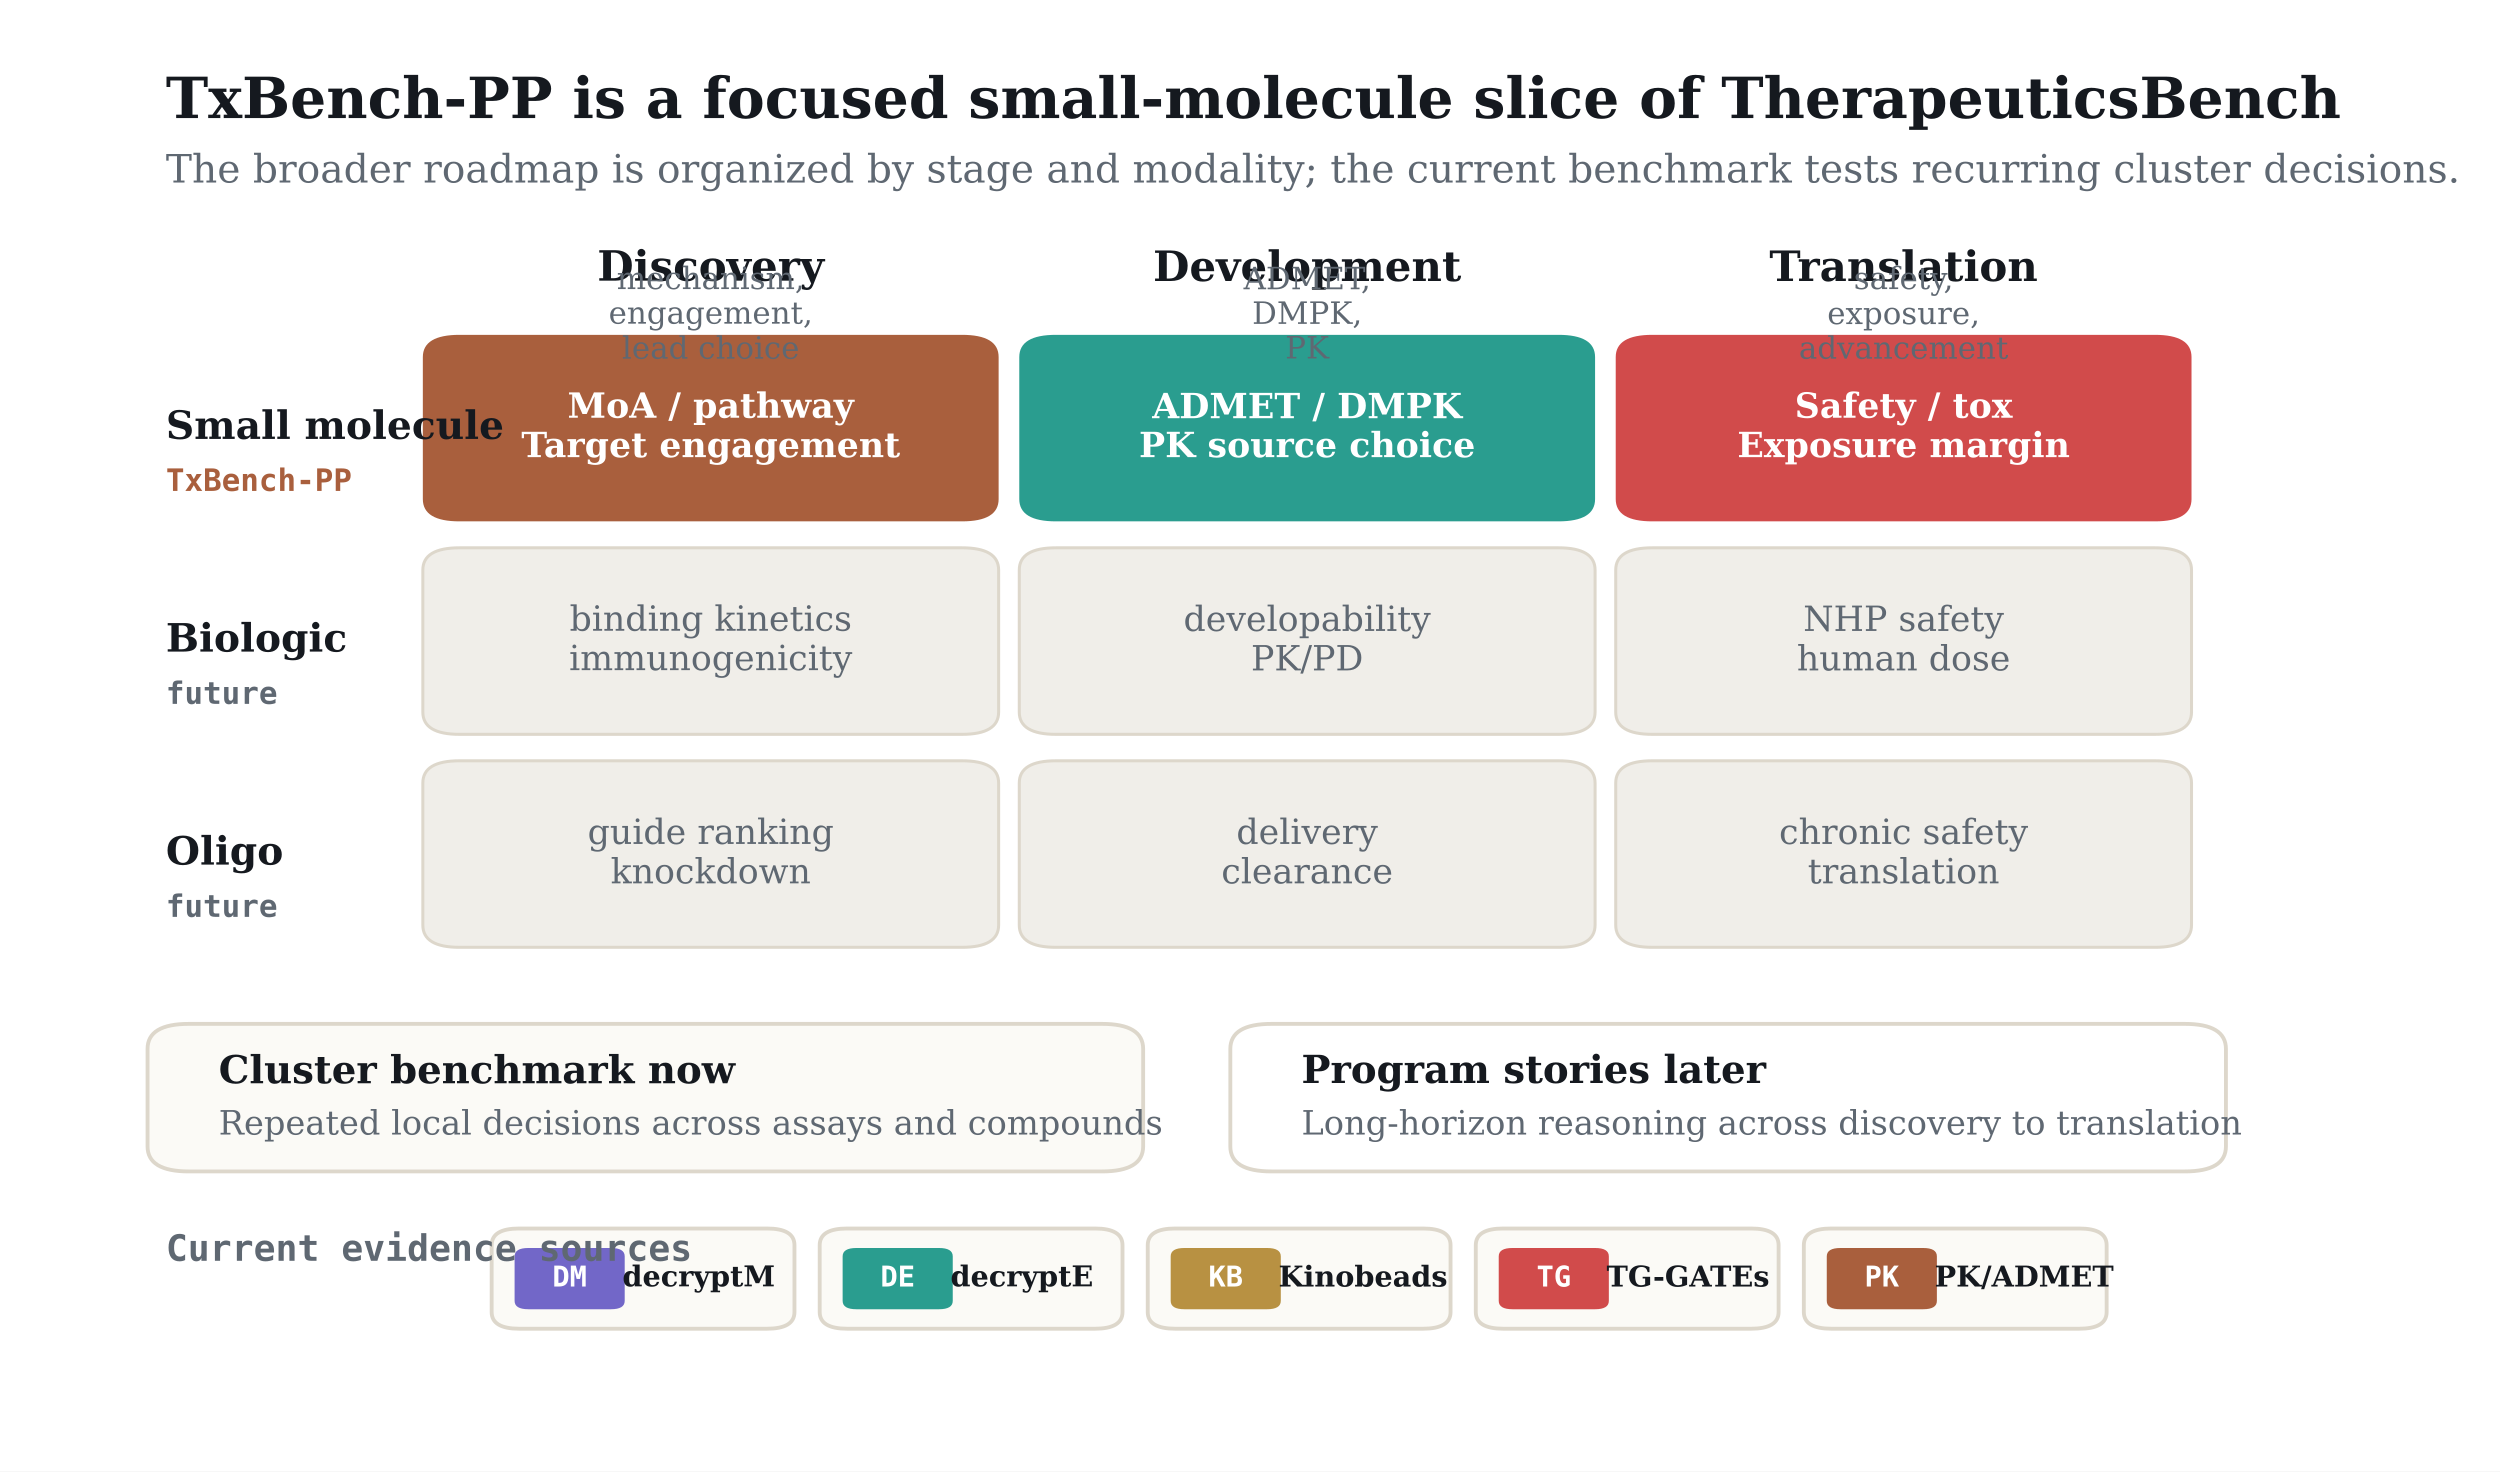
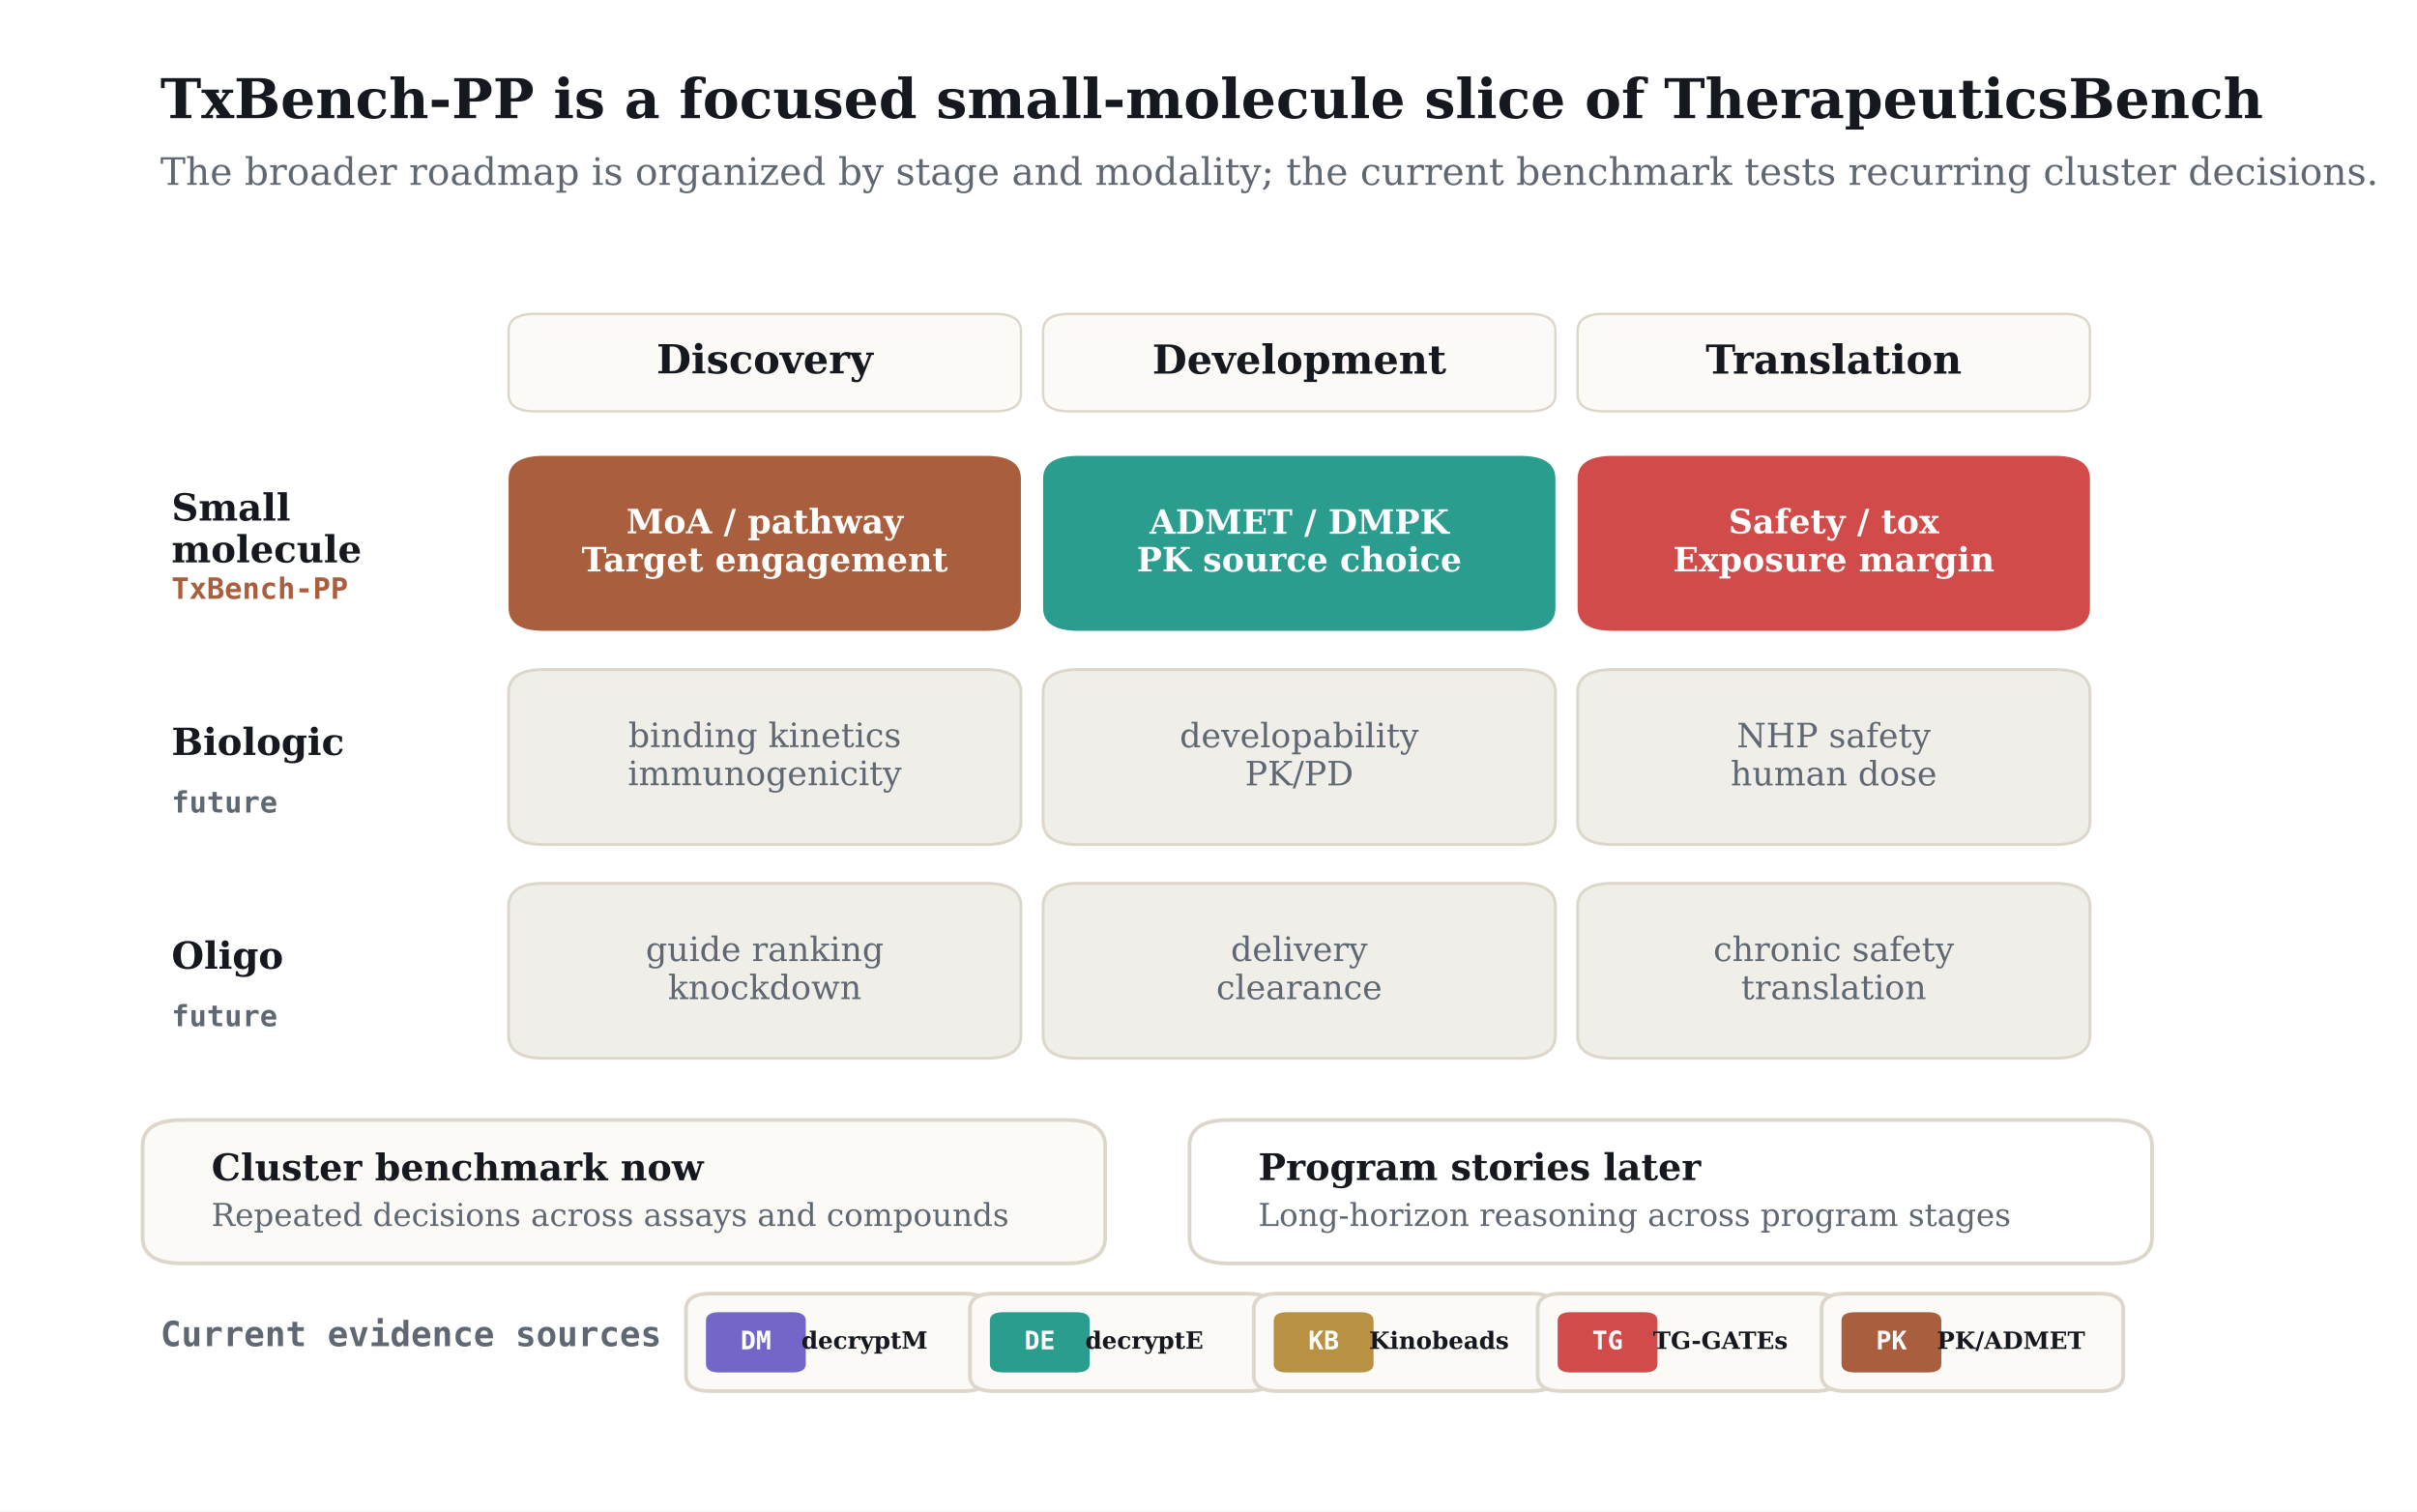
- <svg xmlns="http://www.w3.org/2000/svg" width="453.037pt" height="266.652pt" viewBox="0 0 453.037 266.652" version="1.1">
+ <svg xmlns="http://www.w3.org/2000/svg" width="453.037pt" height="283.284pt" viewBox="0 0 453.037 283.284" version="1.1">
  <defs>
    <style type="text/css">*{stroke-linejoin: round; stroke-linecap: butt}</style>
  </defs>
  <g id="figure_1">
    <g id="patch_1">
-       <path d="M 0 266.652  L 453.037 266.652  L 453.037 0  L 0 0  z " style="fill: #ffffff" />
+       <path d="M 0 283.284  L 453.037 283.284  L 453.037 0  L 0 0  z " style="fill: #ffffff" />
    </g>
    <g id="axes_1">
      <g id="patch_2">
-         <path d="M 83.275 94.479  L 174.315 94.479  Q 180.967 94.479 180.967 90.443  L 180.967 64.713  Q 180.967 60.677 174.315 60.677  L 83.275 60.677  Q 76.624 60.677 76.624 64.713  L 76.624 90.443  Q 76.624 94.479 83.275 94.479  z " clip-path="url(#p518c6553f0)" style="fill: #a95f3d" />
+         <path d="M 100.319 77.11  L 186.371 77.11  Q 191.36 77.11 191.36 73.883  L 191.36 62.052  Q 191.36 58.826 186.371 58.826  L 100.319 58.826  Q 95.331 58.826 95.331 62.052  L 95.331 73.883  Q 95.331 77.11 100.319 77.11  z " clip-path="url(#p43516d30ef)" style="fill: #fbfaf6; stroke: #ddd7cb; stroke-width: 0.45; stroke-linejoin: miter" />
      </g>
      <g id="patch_3">
-         <path d="M 191.36 94.479  L 282.4 94.479  Q 289.051 94.479 289.051 90.443  L 289.051 64.713  Q 289.051 60.677 282.4 60.677  L 191.36 60.677  Q 184.708 60.677 184.708 64.713  L 184.708 90.443  Q 184.708 94.479 191.36 94.479  z " clip-path="url(#p518c6553f0)" style="fill: #2a9d8f" />
+         <path d="M 200.505 77.11  L 286.557 77.11  Q 291.546 77.11 291.546 73.883  L 291.546 62.052  Q 291.546 58.826 286.557 58.826  L 200.505 58.826  Q 195.517 58.826 195.517 62.052  L 195.517 73.883  Q 195.517 77.11 200.505 77.11  z " clip-path="url(#p43516d30ef)" style="fill: #fbfaf6; stroke: #ddd7cb; stroke-width: 0.45; stroke-linejoin: miter" />
      </g>
      <g id="patch_4">
-         <path d="M 299.444 94.479  L 390.485 94.479  Q 397.136 94.479 397.136 90.443  L 397.136 64.713  Q 397.136 60.677 390.485 60.677  L 299.444 60.677  Q 292.793 60.677 292.793 64.713  L 292.793 90.443  Q 292.793 94.479 299.444 94.479  z " clip-path="url(#p518c6553f0)" style="fill: #d14b4b" />
+         <path d="M 300.691 77.11  L 386.743 77.11  Q 391.732 77.11 391.732 73.883  L 391.732 62.052  Q 391.732 58.826 386.743 58.826  L 300.691 58.826  Q 295.703 58.826 295.703 62.052  L 295.703 73.883  Q 295.703 77.11 300.691 77.11  z " clip-path="url(#p43516d30ef)" style="fill: #fbfaf6; stroke: #ddd7cb; stroke-width: 0.45; stroke-linejoin: miter" />
      </g>
      <g id="patch_5">
-         <path d="M 83.275 133.074  L 174.315 133.074  Q 180.967 133.074 180.967 129.038  L 180.967 103.308  Q 180.967 99.272 174.315 99.272  L 83.275 99.272  Q 76.624 99.272 76.624 103.308  L 76.624 129.038  Q 76.624 133.074 83.275 133.074  z " clip-path="url(#p518c6553f0)" style="fill: #f0eee9; stroke: #ddd7cb; stroke-width: 0.55; stroke-linejoin: miter" />
+         <path d="M 101.982 118.249  L 184.708 118.249  Q 191.36 118.249 191.36 113.947  L 191.36 89.747  Q 191.36 85.445 184.708 85.445  L 101.982 85.445  Q 95.331 85.445 95.331 89.747  L 95.331 113.947  Q 95.331 118.249 101.982 118.249  z " clip-path="url(#p43516d30ef)" style="fill: #a95f3d" />
      </g>
      <g id="patch_6">
-         <path d="M 191.36 133.074  L 282.4 133.074  Q 289.051 133.074 289.051 129.038  L 289.051 103.308  Q 289.051 99.272 282.4 99.272  L 191.36 99.272  Q 184.708 99.272 184.708 103.308  L 184.708 129.038  Q 184.708 133.074 191.36 133.074  z " clip-path="url(#p518c6553f0)" style="fill: #f0eee9; stroke: #ddd7cb; stroke-width: 0.55; stroke-linejoin: miter" />
+         <path d="M 202.168 118.249  L 284.894 118.249  Q 291.546 118.249 291.546 113.947  L 291.546 89.747  Q 291.546 85.445 284.894 85.445  L 202.168 85.445  Q 195.517 85.445 195.517 89.747  L 195.517 113.947  Q 195.517 118.249 202.168 118.249  z " clip-path="url(#p43516d30ef)" style="fill: #2a9d8f" />
      </g>
      <g id="patch_7">
-         <path d="M 299.444 133.074  L 390.485 133.074  Q 397.136 133.074 397.136 129.038  L 397.136 103.308  Q 397.136 99.272 390.485 99.272  L 299.444 99.272  Q 292.793 99.272 292.793 103.308  L 292.793 129.038  Q 292.793 133.074 299.444 133.074  z " clip-path="url(#p518c6553f0)" style="fill: #f0eee9; stroke: #ddd7cb; stroke-width: 0.55; stroke-linejoin: miter" />
+         <path d="M 302.354 118.249  L 385.08 118.249  Q 391.732 118.249 391.732 113.947  L 391.732 89.747  Q 391.732 85.445 385.08 85.445  L 302.354 85.445  Q 295.703 85.445 295.703 89.747  L 295.703 113.947  Q 295.703 118.249 302.354 118.249  z " clip-path="url(#p43516d30ef)" style="fill: #d14b4b" />
      </g>
      <g id="patch_8">
-         <path d="M 83.275 171.668  L 174.315 171.668  Q 180.967 171.668 180.967 167.632  L 180.967 141.903  Q 180.967 137.867 174.315 137.867  L 83.275 137.867  Q 76.624 137.867 76.624 141.903  L 76.624 167.632  Q 76.624 171.668 83.275 171.668  z " clip-path="url(#p518c6553f0)" style="fill: #f0eee9; stroke: #ddd7cb; stroke-width: 0.55; stroke-linejoin: miter" />
+         <path d="M 101.982 158.313  L 184.708 158.313  Q 191.36 158.313 191.36 154.011  L 191.36 129.811  Q 191.36 125.509 184.708 125.509  L 101.982 125.509  Q 95.331 125.509 95.331 129.811  L 95.331 154.011  Q 95.331 158.313 101.982 158.313  z " clip-path="url(#p43516d30ef)" style="fill: #f0eee9; stroke: #ddd7cb; stroke-width: 0.55; stroke-linejoin: miter" />
      </g>
      <g id="patch_9">
-         <path d="M 191.36 171.668  L 282.4 171.668  Q 289.051 171.668 289.051 167.632  L 289.051 141.903  Q 289.051 137.867 282.4 137.867  L 191.36 137.867  Q 184.708 137.867 184.708 141.903  L 184.708 167.632  Q 184.708 171.668 191.36 171.668  z " clip-path="url(#p518c6553f0)" style="fill: #f0eee9; stroke: #ddd7cb; stroke-width: 0.55; stroke-linejoin: miter" />
+         <path d="M 202.168 158.313  L 284.894 158.313  Q 291.546 158.313 291.546 154.011  L 291.546 129.811  Q 291.546 125.509 284.894 125.509  L 202.168 125.509  Q 195.517 125.509 195.517 129.811  L 195.517 154.011  Q 195.517 158.313 202.168 158.313  z " clip-path="url(#p43516d30ef)" style="fill: #f0eee9; stroke: #ddd7cb; stroke-width: 0.55; stroke-linejoin: miter" />
      </g>
      <g id="patch_10">
-         <path d="M 299.444 171.668  L 390.485 171.668  Q 397.136 171.668 397.136 167.632  L 397.136 141.903  Q 397.136 137.867 390.485 137.867  L 299.444 137.867  Q 292.793 137.867 292.793 141.903  L 292.793 167.632  Q 292.793 171.668 299.444 171.668  z " clip-path="url(#p518c6553f0)" style="fill: #f0eee9; stroke: #ddd7cb; stroke-width: 0.55; stroke-linejoin: miter" />
+         <path d="M 302.354 158.313  L 385.08 158.313  Q 391.732 158.313 391.732 154.011  L 391.732 129.811  Q 391.732 125.509 385.08 125.509  L 302.354 125.509  Q 295.703 125.509 295.703 129.811  L 295.703 154.011  Q 295.703 158.313 302.354 158.313  z " clip-path="url(#p43516d30ef)" style="fill: #f0eee9; stroke: #ddd7cb; stroke-width: 0.55; stroke-linejoin: miter" />
      </g>
      <g id="patch_11">
-         <path d="M 34.221 212.281  L 199.674 212.281  Q 207.157 212.281 207.157 207.74  L 207.157 190.083  Q 207.157 185.542 199.674 185.542  L 34.221 185.542  Q 26.738 185.542 26.738 190.083  L 26.738 207.74  Q 26.738 212.281 34.221 212.281  z " clip-path="url(#p518c6553f0)" style="fill: #fbfaf6; stroke: #ddd7cb; stroke-width: 0.7; stroke-linejoin: miter" />
+         <path d="M 101.982 198.377  L 184.708 198.377  Q 191.36 198.377 191.36 194.074  L 191.36 169.875  Q 191.36 165.573 184.708 165.573  L 101.982 165.573  Q 95.331 165.573 95.331 169.875  L 95.331 194.074  Q 95.331 198.377 101.982 198.377  z " clip-path="url(#p43516d30ef)" style="fill: #f0eee9; stroke: #ddd7cb; stroke-width: 0.55; stroke-linejoin: miter" />
      </g>
      <g id="patch_12">
-         <path d="M 230.436 212.281  L 395.889 212.281  Q 403.372 212.281 403.372 207.74  L 403.372 190.083  Q 403.372 185.542 395.889 185.542  L 230.436 185.542  Q 222.953 185.542 222.953 190.083  L 222.953 207.74  Q 222.953 212.281 230.436 212.281  z " clip-path="url(#p518c6553f0)" style="fill: #ffffff; stroke: #ddd7cb; stroke-width: 0.7; stroke-linejoin: miter" />
+         <path d="M 202.168 198.377  L 284.894 198.377  Q 291.546 198.377 291.546 194.074  L 291.546 169.875  Q 291.546 165.573 284.894 165.573  L 202.168 165.573  Q 195.517 165.573 195.517 169.875  L 195.517 194.074  Q 195.517 198.377 202.168 198.377  z " clip-path="url(#p43516d30ef)" style="fill: #f0eee9; stroke: #ddd7cb; stroke-width: 0.55; stroke-linejoin: miter" />
      </g>
      <g id="patch_13">
-         <path d="M 94.083 240.785  L 138.98 240.785  Q 143.969 240.785 143.969 237.758  L 143.969 225.65  Q 143.969 222.623 138.98 222.623  L 94.083 222.623  Q 89.095 222.623 89.095 225.65  L 89.095 237.758  Q 89.095 240.785 94.083 240.785  z " clip-path="url(#p518c6553f0)" style="fill: #fbfaf6; stroke: #ddd7cb; stroke-width: 0.7; stroke-linejoin: miter" />
+         <path d="M 302.354 198.377  L 385.08 198.377  Q 391.732 198.377 391.732 194.074  L 391.732 169.875  Q 391.732 165.573 385.08 165.573  L 302.354 165.573  Q 295.703 165.573 295.703 169.875  L 295.703 194.074  Q 295.703 198.377 302.354 198.377  z " clip-path="url(#p43516d30ef)" style="fill: #f0eee9; stroke: #ddd7cb; stroke-width: 0.55; stroke-linejoin: miter" />
      </g>
      <g id="patch_14">
-         <path d="M 95.746 237.254  L 110.712 237.254  Q 113.206 237.254 113.206 235.74  L 113.206 227.668  Q 113.206 226.155 110.712 226.155  L 95.746 226.155  Q 93.252 226.155 93.252 227.668  L 93.252 235.74  Q 93.252 237.254 95.746 237.254  z " clip-path="url(#p518c6553f0)" style="fill: #7267c8" />
+         <path d="M 34.221 236.827  L 199.674 236.827  Q 207.157 236.827 207.157 231.987  L 207.157 214.778  Q 207.157 209.939 199.674 209.939  L 34.221 209.939  Q 26.738 209.939 26.738 214.778  L 26.738 231.987  Q 26.738 236.827 34.221 236.827  z " clip-path="url(#p43516d30ef)" style="fill: #fbfaf6; stroke: #ddd7cb; stroke-width: 0.7; stroke-linejoin: miter" />
      </g>
      <g id="patch_15">
-         <path d="M 153.53 240.785  L 198.427 240.785  Q 203.415 240.785 203.415 237.758  L 203.415 225.65  Q 203.415 222.623 198.427 222.623  L 153.53 222.623  Q 148.541 222.623 148.541 225.65  L 148.541 237.758  Q 148.541 240.785 153.53 240.785  z " clip-path="url(#p518c6553f0)" style="fill: #fbfaf6; stroke: #ddd7cb; stroke-width: 0.7; stroke-linejoin: miter" />
+         <path d="M 230.436 236.827  L 395.889 236.827  Q 403.372 236.827 403.372 231.987  L 403.372 214.778  Q 403.372 209.939 395.889 209.939  L 230.436 209.939  Q 222.953 209.939 222.953 214.778  L 222.953 231.987  Q 222.953 236.827 230.436 236.827  z " clip-path="url(#p43516d30ef)" style="fill: #ffffff; stroke: #ddd7cb; stroke-width: 0.7; stroke-linejoin: miter" />
      </g>
      <g id="patch_16">
-         <path d="M 155.193 237.254  L 170.158 237.254  Q 172.653 237.254 172.653 235.74  L 172.653 227.668  Q 172.653 226.155 170.158 226.155  L 155.193 226.155  Q 152.698 226.155 152.698 227.668  L 152.698 235.74  Q 152.698 237.254 155.193 237.254  z " clip-path="url(#p518c6553f0)" style="fill: #2a9d8f" />
+         <path d="M 133.16 260.758  L 180.551 260.758  Q 185.124 260.758 185.124 257.8  L 185.124 245.431  Q 185.124 242.474 180.551 242.474  L 133.16 242.474  Q 128.587 242.474 128.587 245.431  L 128.587 257.8  Q 128.587 260.758 133.16 260.758  z " clip-path="url(#p43516d30ef)" style="fill: #fbfaf6; stroke: #ddd7cb; stroke-width: 0.7; stroke-linejoin: miter" />
      </g>
      <g id="patch_17">
-         <path d="M 212.976 240.785  L 257.873 240.785  Q 262.862 240.785 262.862 237.758  L 262.862 225.65  Q 262.862 222.623 257.873 222.623  L 212.976 222.623  Q 207.988 222.623 207.988 225.65  L 207.988 237.758  Q 207.988 240.785 212.976 240.785  z " clip-path="url(#p518c6553f0)" style="fill: #fbfaf6; stroke: #ddd7cb; stroke-width: 0.7; stroke-linejoin: miter" />
+         <path d="M 134.823 257.262  L 148.541 257.262  Q 151.036 257.262 151.036 255.649  L 151.036 247.582  Q 151.036 245.969 148.541 245.969  L 134.823 245.969  Q 132.329 245.969 132.329 247.582  L 132.329 255.649  Q 132.329 257.262 134.823 257.262  z " clip-path="url(#p43516d30ef)" style="fill: #7267c8" />
      </g>
      <g id="patch_18">
-         <path d="M 214.639 237.254  L 229.605 237.254  Q 232.099 237.254 232.099 235.74  L 232.099 227.668  Q 232.099 226.155 229.605 226.155  L 214.639 226.155  Q 212.145 226.155 212.145 227.668  L 212.145 235.74  Q 212.145 237.254 214.639 237.254  z " clip-path="url(#p518c6553f0)" style="fill: #b89142" />
+         <path d="M 186.371 260.758  L 233.762 260.758  Q 238.335 260.758 238.335 257.8  L 238.335 245.431  Q 238.335 242.474 233.762 242.474  L 186.371 242.474  Q 181.798 242.474 181.798 245.431  L 181.798 257.8  Q 181.798 260.758 186.371 260.758  z " clip-path="url(#p43516d30ef)" style="fill: #fbfaf6; stroke: #ddd7cb; stroke-width: 0.7; stroke-linejoin: miter" />
      </g>
      <g id="patch_19">
-         <path d="M 272.423 240.785  L 317.32 240.785  Q 322.308 240.785 322.308 237.758  L 322.308 225.65  Q 322.308 222.623 317.32 222.623  L 272.423 222.623  Q 267.434 222.623 267.434 225.65  L 267.434 237.758  Q 267.434 240.785 272.423 240.785  z " clip-path="url(#p518c6553f0)" style="fill: #fbfaf6; stroke: #ddd7cb; stroke-width: 0.7; stroke-linejoin: miter" />
+         <path d="M 188.034 257.262  L 201.752 257.262  Q 204.247 257.262 204.247 255.649  L 204.247 247.582  Q 204.247 245.969 201.752 245.969  L 188.034 245.969  Q 185.54 245.969 185.54 247.582  L 185.54 255.649  Q 185.54 257.262 188.034 257.262  z " clip-path="url(#p43516d30ef)" style="fill: #2a9d8f" />
      </g>
      <g id="patch_20">
-         <path d="M 274.086 237.254  L 289.051 237.254  Q 291.546 237.254 291.546 235.74  L 291.546 227.668  Q 291.546 226.155 289.051 226.155  L 274.086 226.155  Q 271.592 226.155 271.592 227.668  L 271.592 235.74  Q 271.592 237.254 274.086 237.254  z " clip-path="url(#p518c6553f0)" style="fill: #d14b4b" />
+         <path d="M 239.582 260.758  L 286.973 260.758  Q 291.546 260.758 291.546 257.8  L 291.546 245.431  Q 291.546 242.474 286.973 242.474  L 239.582 242.474  Q 235.009 242.474 235.009 245.431  L 235.009 257.8  Q 235.009 260.758 239.582 260.758  z " clip-path="url(#p43516d30ef)" style="fill: #fbfaf6; stroke: #ddd7cb; stroke-width: 0.7; stroke-linejoin: miter" />
      </g>
      <g id="patch_21">
-         <path d="M 331.87 240.785  L 376.766 240.785  Q 381.755 240.785 381.755 237.758  L 381.755 225.65  Q 381.755 222.623 376.766 222.623  L 331.87 222.623  Q 326.881 222.623 326.881 225.65  L 326.881 237.758  Q 326.881 240.785 331.87 240.785  z " clip-path="url(#p518c6553f0)" style="fill: #fbfaf6; stroke: #ddd7cb; stroke-width: 0.7; stroke-linejoin: miter" />
+         <path d="M 241.245 257.262  L 254.963 257.262  Q 257.457 257.262 257.457 255.649  L 257.457 247.582  Q 257.457 245.969 254.963 245.969  L 241.245 245.969  Q 238.75 245.969 238.75 247.582  L 238.75 255.649  Q 238.75 257.262 241.245 257.262  z " clip-path="url(#p43516d30ef)" style="fill: #b89142" />
      </g>
      <g id="patch_22">
-         <path d="M 333.532 237.254  L 348.498 237.254  Q 350.992 237.254 350.992 235.74  L 350.992 227.668  Q 350.992 226.155 348.498 226.155  L 333.532 226.155  Q 331.038 226.155 331.038 227.668  L 331.038 235.74  Q 331.038 237.254 333.532 237.254  z " clip-path="url(#p518c6553f0)" style="fill: #a95f3d" />
+         <path d="M 292.793 260.758  L 340.184 260.758  Q 344.757 260.758 344.757 257.8  L 344.757 245.431  Q 344.757 242.474 340.184 242.474  L 292.793 242.474  Q 288.22 242.474 288.22 245.431  L 288.22 257.8  Q 288.22 260.758 292.793 260.758  z " clip-path="url(#p43516d30ef)" style="fill: #fbfaf6; stroke: #ddd7cb; stroke-width: 0.7; stroke-linejoin: miter" />
+       </g>
+       <g id="patch_23">
+         <path d="M 294.456 257.262  L 308.174 257.262  Q 310.668 257.262 310.668 255.649  L 310.668 247.582  Q 310.668 245.969 308.174 245.969  L 294.456 245.969  Q 291.961 245.969 291.961 247.582  L 291.961 255.649  Q 291.961 257.262 294.456 257.262  z " clip-path="url(#p43516d30ef)" style="fill: #d14b4b" />
+       </g>
+       <g id="patch_24">
+         <path d="M 346.004 260.758  L 393.395 260.758  Q 397.967 260.758 397.967 257.8  L 397.967 245.431  Q 397.967 242.474 393.395 242.474  L 346.004 242.474  Q 341.431 242.474 341.431 245.431  L 341.431 257.8  Q 341.431 260.758 346.004 260.758  z " clip-path="url(#p43516d30ef)" style="fill: #fbfaf6; stroke: #ddd7cb; stroke-width: 0.7; stroke-linejoin: miter" />
+       </g>
+       <g id="patch_25">
+         <path d="M 347.666 257.262  L 361.385 257.262  Q 363.879 257.262 363.879 255.649  L 363.879 247.582  Q 363.879 245.969 361.385 245.969  L 347.666 245.969  Q 345.172 245.969 345.172 247.582  L 345.172 255.649  Q 345.172 257.262 347.666 257.262  z " clip-path="url(#p43516d30ef)" style="fill: #a95f3d" />
      </g>
      <g id="text_1">
-         <text style="font-weight: 700; font-size: 10.3px; font-family: 'DejaVu Serif', serif; text-anchor: start; fill: #15191f" x="30.064" y="21.393" transform="rotate(-0 30.06405 21.3935)">TxBench-PP is a focused small-molecule slice of TherapeuticsBench</text>
+         <text style="font-weight: 700; font-size: 10.3px; font-family: 'DejaVu Serif', serif; text-anchor: start; fill: #15191f" x="30.064" y="22.142" transform="rotate(-0 30.06405 22.14194)">TxBench-PP is a focused small-molecule slice of TherapeuticsBench</text>
      </g>
      <g id="text_2">
-         <text style="font-size: 7.1px; font-family: 'DejaVu Serif', serif; text-anchor: start; fill: #5f6872" x="30.064" y="33.073" transform="rotate(-0 30.06405 33.07262)">The broader roadmap is organized by stage and modality; the current benchmark tests recurring cluster decisions.</text>
+         <text style="font-size: 7.1px; font-family: 'DejaVu Serif', serif; text-anchor: start; fill: #5f6872" x="30.064" y="34.653" transform="rotate(-0 30.06405 34.65266)">The broader roadmap is organized by stage and modality; the current benchmark tests recurring cluster decisions.</text>
      </g>
      <g id="text_3">
-         <text style="font-weight: 700; font-size: 7.6px; font-family: 'DejaVu Serif', serif; text-anchor: middle; fill: #15191f" x="128.795" y="50.865" transform="rotate(-0 128.7952 50.86467)">Discovery</text>
+         <text style="font-weight: 700; font-size: 7.5px; font-family: 'DejaVu Serif', serif; text-anchor: middle; fill: #15191f" x="143.345" y="69.984" transform="rotate(-0 143.345 69.98399)">Discovery</text>
      </g>
      <g id="text_4">
-         <text style="font-size: 5.6px; font-family: 'DejaVu Serif', serif; fill: #5f6872" transform="translate(111.7611 52.38056)">mechanism,</text>
-         <text style="font-size: 5.6px; font-family: 'DejaVu Serif', serif; fill: #5f6872" transform="translate(110.292 58.65133)">engagement,</text>
-         <text style="font-size: 5.6px; font-family: 'DejaVu Serif', serif; fill: #5f6872" transform="translate(112.7127 65.00173)">lead choice</text>
+         <text style="font-weight: 700; font-size: 7.5px; font-family: 'DejaVu Serif', serif; text-anchor: middle; fill: #15191f" x="243.531" y="70.037" transform="rotate(-0 243.5311 70.03732)">Development</text>
      </g>
      <g id="text_5">
-         <text style="font-weight: 700; font-size: 7.6px; font-family: 'DejaVu Serif', serif; text-anchor: middle; fill: #15191f" x="236.88" y="50.919" transform="rotate(-0 236.8798 50.91871)">Development</text>
+         <text style="font-weight: 700; font-size: 7.5px; font-family: 'DejaVu Serif', serif; text-anchor: middle; fill: #15191f" x="343.717" y="70.037" transform="rotate(-0 343.7172 70.03732)">Translation</text>
      </g>
      <g id="text_6">
-         <text style="font-size: 5.6px; font-family: 'DejaVu Serif', serif; fill: #5f6872" transform="translate(225.3573 52.42037)">ADMET,</text>
-         <text style="font-size: 5.6px; font-family: 'DejaVu Serif', serif; fill: #5f6872" transform="translate(226.9026 58.69115)">DMPK,</text>
-         <text style="font-size: 5.6px; font-family: 'DejaVu Serif', serif; fill: #5f6872" transform="translate(232.9042 64.96192)">PK</text>
+         <text style="font-weight: 700; font-size: 7px; font-family: 'DejaVu Serif', serif; fill: #15191f" transform="translate(32.1426 97.57936)">Small</text>
+         <text style="font-weight: 700; font-size: 7px; font-family: 'DejaVu Serif', serif; fill: #15191f" transform="translate(32.1426 105.4178)">molecule</text>
      </g>
      <g id="text_7">
-         <text style="font-weight: 700; font-size: 7.6px; font-family: 'DejaVu Serif', serif; text-anchor: middle; fill: #15191f" x="344.964" y="50.919" transform="rotate(-0 344.9644 50.91871)">Translation</text>
+         <text style="font-weight: 700; font-size: 5.5px; font-family: 'DejaVu Sans Mono', monospace; text-anchor: start; fill: #a95f3d" x="32.143" y="112.238" transform="rotate(-0 32.1426 112.238)">TxBench-PP</text>
      </g>
      <g id="text_8">
-         <text style="font-size: 5.6px; font-family: 'DejaVu Serif', serif; fill: #5f6872" transform="translate(335.9383 52.38056)">safety,</text>
-         <text style="font-size: 5.6px; font-family: 'DejaVu Serif', serif; fill: #5f6872" transform="translate(331.1245 58.73096)">exposure,</text>
-         <text style="font-size: 5.6px; font-family: 'DejaVu Serif', serif; fill: #5f6872" transform="translate(325.9812 65.00173)">advancement</text>
+         <text style="font-weight: 700; font-size: 6.3px; font-family: 'DejaVu Serif', serif; fill: #ffffff" transform="translate(117.3974 99.96868)">MoA / pathway</text>
+         <text style="font-weight: 700; font-size: 6.3px; font-family: 'DejaVu Serif', serif; fill: #ffffff" transform="translate(109.0179 107.1129)">Target engagement</text>
      </g>
      <g id="text_9">
-         <text style="font-weight: 700; font-size: 7.1px; font-family: 'DejaVu Serif', serif; text-anchor: start; fill: #15191f" x="30.064" y="79.537" transform="rotate(-0 30.06405 79.53746)">Small molecule</text>
+         <text style="font-weight: 700; font-size: 6.3px; font-family: 'DejaVu Serif', serif; fill: #ffffff" transform="translate(215.4543 100.0583)">ADMET / DMPK</text>
+         <text style="font-weight: 700; font-size: 6.3px; font-family: 'DejaVu Serif', serif; fill: #ffffff" transform="translate(213.0564 107.1129)">PK source choice</text>
      </g>
      <g id="text_10">
-         <text style="font-weight: 700; font-size: 5.6px; font-family: 'DejaVu Sans Mono', monospace; text-anchor: start; fill: #a95f3d" x="30.064" y="88.961" transform="rotate(-0 30.06405 88.96139)">TxBench-PP</text>
+         <text style="font-weight: 700; font-size: 6.3px; font-family: 'DejaVu Serif', serif; fill: #ffffff" transform="translate(323.9786 99.96868)">Safety / tox</text>
+         <text style="font-weight: 700; font-size: 6.3px; font-family: 'DejaVu Serif', serif; fill: #ffffff" transform="translate(313.5875 107.1129)">Exposure margin</text>
      </g>
      <g id="text_11">
-         <text style="font-weight: 700; font-size: 6.3px; font-family: 'DejaVu Serif', serif; fill: #ffffff" transform="translate(102.8475 75.69983)">MoA / pathway</text>
-         <text style="font-weight: 700; font-size: 6.3px; font-family: 'DejaVu Serif', serif; fill: #ffffff" transform="translate(94.46805 82.84403)">Target engagement</text>
+         <text style="font-weight: 700; font-size: 7px; font-family: 'DejaVu Serif', serif; text-anchor: start; fill: #15191f" x="32.143" y="141.513" transform="rotate(-0 32.1426 141.5125)">Biologic</text>
      </g>
      <g id="text_12">
-         <text style="font-weight: 700; font-size: 6.3px; font-family: 'DejaVu Serif', serif; fill: #ffffff" transform="translate(208.8029 75.7894)">ADMET / DMPK</text>
-         <text style="font-weight: 700; font-size: 6.3px; font-family: 'DejaVu Serif', serif; fill: #ffffff" transform="translate(206.405 82.84403)">PK source choice</text>
+         <text style="font-weight: 700; font-size: 5.5px; font-family: 'DejaVu Sans Mono', monospace; text-anchor: start; fill: #5f6872" x="32.143" y="152.302" transform="rotate(-0 32.1426 152.3017)">future</text>
      </g>
      <g id="text_13">
-         <text style="font-weight: 700; font-size: 6.3px; font-family: 'DejaVu Serif', serif; fill: #ffffff" transform="translate(325.2257 75.69983)">Safety / tox</text>
-         <text style="font-weight: 700; font-size: 6.3px; font-family: 'DejaVu Serif', serif; fill: #ffffff" transform="translate(314.8346 82.84403)">Exposure margin</text>
+         <text style="font-size: 6.3px; font-family: 'DejaVu Serif', serif; fill: #5f6872" transform="translate(117.7587 140.0324)">binding kinetics</text>
+         <text style="font-size: 6.3px; font-family: 'DejaVu Serif', serif; fill: #5f6872" transform="translate(117.675 147.1766)">immunogenicity</text>
      </g>
      <g id="text_14">
-         <text style="font-weight: 700; font-size: 7.1px; font-family: 'DejaVu Serif', serif; text-anchor: start; fill: #15191f" x="30.064" y="118.082" transform="rotate(-0 30.06405 118.0815)">Biologic</text>
+         <text style="font-size: 6.3px; font-family: 'DejaVu Serif', serif; fill: #5f6872" transform="translate(221.1228 140.0772)">developability</text>
+         <text style="font-size: 6.3px; font-family: 'DejaVu Serif', serif; fill: #5f6872" transform="translate(233.3527 147.2214)">PK/PD</text>
      </g>
      <g id="text_15">
-         <text style="font-weight: 700; font-size: 5.6px; font-family: 'DejaVu Sans Mono', monospace; text-anchor: start; fill: #5f6872" x="30.064" y="127.556" transform="rotate(-0 30.06405 127.5559)">future</text>
+         <text style="font-size: 6.3px; font-family: 'DejaVu Serif', serif; fill: #5f6872" transform="translate(325.523 140.0772)">NHP safety</text>
+         <text style="font-size: 6.3px; font-family: 'DejaVu Serif', serif; fill: #5f6872" transform="translate(324.3708 147.2214)">human dose</text>
      </g>
      <g id="text_16">
-         <text style="font-size: 6.3px; font-family: 'DejaVu Serif', serif; fill: #5f6872" transform="translate(103.2088 114.2944)">binding kinetics</text>
-         <text style="font-size: 6.3px; font-family: 'DejaVu Serif', serif; fill: #5f6872" transform="translate(103.1251 121.4386)">immunogenicity</text>
+         <text style="font-weight: 700; font-size: 7px; font-family: 'DejaVu Serif', serif; text-anchor: start; fill: #15191f" x="32.143" y="181.576" transform="rotate(-0 32.1426 181.5763)">Oligo</text>
      </g>
      <g id="text_17">
-         <text style="font-size: 6.3px; font-family: 'DejaVu Serif', serif; fill: #5f6872" transform="translate(214.4715 114.3392)">developability</text>
-         <text style="font-size: 6.3px; font-family: 'DejaVu Serif', serif; fill: #5f6872" transform="translate(226.7013 121.4834)">PK/PD</text>
+         <text style="font-weight: 700; font-size: 5.5px; font-family: 'DejaVu Sans Mono', monospace; text-anchor: start; fill: #5f6872" x="32.143" y="192.365" transform="rotate(-0 32.1426 192.3654)">future</text>
      </g>
      <g id="text_18">
-         <text style="font-size: 6.3px; font-family: 'DejaVu Serif', serif; fill: #5f6872" transform="translate(326.7702 114.3392)">NHP safety</text>
-         <text style="font-size: 6.3px; font-family: 'DejaVu Serif', serif; fill: #5f6872" transform="translate(325.618 121.4834)">human dose</text>
+         <text style="font-size: 6.3px; font-family: 'DejaVu Serif', serif; fill: #5f6872" transform="translate(121.0361 180.1409)">guide ranking</text>
+         <text style="font-size: 6.3px; font-family: 'DejaVu Serif', serif; fill: #5f6872" transform="translate(125.2005 187.2851)">knockdown</text>
      </g>
      <g id="text_19">
-         <text style="font-weight: 700; font-size: 7.1px; font-family: 'DejaVu Serif', serif; text-anchor: start; fill: #15191f" x="30.064" y="156.676" transform="rotate(-0 30.06405 156.6761)">Oligo</text>
+         <text style="font-size: 6.3px; font-family: 'DejaVu Serif', serif; fill: #5f6872" transform="translate(230.7057 180.1409)">delivery</text>
+         <text style="font-size: 6.3px; font-family: 'DejaVu Serif', serif; fill: #5f6872" transform="translate(227.976 187.2851)">clearance</text>
      </g>
      <g id="text_20">
-         <text style="font-weight: 700; font-size: 5.6px; font-family: 'DejaVu Sans Mono', monospace; text-anchor: start; fill: #5f6872" x="30.064" y="166.15" transform="rotate(-0 30.06405 166.1505)">future</text>
+         <text style="font-size: 6.3px; font-family: 'DejaVu Serif', serif; fill: #5f6872" transform="translate(321.1504 180.1409)">chronic safety</text>
+         <text style="font-size: 6.3px; font-family: 'DejaVu Serif', serif; fill: #5f6872" transform="translate(326.3381 187.2851)">translation</text>
      </g>
      <g id="text_21">
-         <text style="font-size: 6.3px; font-family: 'DejaVu Serif', serif; fill: #5f6872" transform="translate(106.4863 152.9337)">guide ranking</text>
-         <text style="font-size: 6.3px; font-family: 'DejaVu Serif', serif; fill: #5f6872" transform="translate(110.6507 160.0779)">knockdown</text>
+         <text style="font-weight: 700; font-size: 6.9px; font-family: 'DejaVu Serif', serif; text-anchor: start; fill: #15191f" x="39.625" y="221.253" transform="rotate(-0 39.62538 221.2534)">Cluster benchmark now</text>
      </g>
      <g id="text_22">
-         <text style="font-size: 6.3px; font-family: 'DejaVu Serif', serif; fill: #5f6872" transform="translate(224.0544 152.9337)">delivery</text>
-         <text style="font-size: 6.3px; font-family: 'DejaVu Serif', serif; fill: #5f6872" transform="translate(221.3247 160.0779)">clearance</text>
+         <text style="font-size: 5.9px; font-family: 'DejaVu Serif', serif; text-anchor: start; fill: #5f6872" x="39.625" y="229.809" transform="rotate(-0 39.62538 229.8087)">Repeated decisions across assays and compounds</text>
      </g>
      <g id="text_23">
-         <text style="font-size: 6.3px; font-family: 'DejaVu Serif', serif; fill: #5f6872" transform="translate(322.3976 152.9337)">chronic safety</text>
-         <text style="font-size: 6.3px; font-family: 'DejaVu Serif', serif; fill: #5f6872" transform="translate(327.5852 160.0779)">translation</text>
+         <text style="font-weight: 700; font-size: 6.9px; font-family: 'DejaVu Serif', serif; text-anchor: start; fill: #15191f" x="235.84" y="221.204" transform="rotate(-0 235.8405 221.2044)">Program stories later</text>
      </g>
      <g id="text_24">
-         <text style="font-weight: 700; font-size: 7px; font-family: 'DejaVu Serif', serif; text-anchor: start; fill: #15191f" x="39.625" y="196.303" transform="rotate(-0 39.62538 196.3025)">Cluster benchmark now</text>
+         <text style="font-size: 5.9px; font-family: 'DejaVu Serif', serif; text-anchor: start; fill: #5f6872" x="235.84" y="229.809" transform="rotate(-0 235.8405 229.8087)">Long-horizon reasoning across program stages</text>
      </g>
      <g id="text_25">
-         <text style="font-size: 6.1px; font-family: 'DejaVu Serif', serif; text-anchor: start; fill: #5f6872" x="39.625" y="205.596" transform="rotate(-0 39.62538 205.5964)">Repeated local decisions across assays and compounds</text>
+         <text style="font-weight: 700; font-size: 6.5px; font-family: 'DejaVu Sans Mono', monospace; text-anchor: start; fill: #5f6872" x="30.064" y="252.334" transform="rotate(-0 30.06405 252.3336)">Current evidence sources</text>
      </g>
      <g id="text_26">
-         <text style="font-weight: 700; font-size: 7px; font-family: 'DejaVu Serif', serif; text-anchor: start; fill: #15191f" x="235.84" y="196.253" transform="rotate(-0 235.8405 196.2528)">Program stories later</text>
+         <text style="font-weight: 700; font-size: 4.8px; font-family: 'DejaVu Sans Mono', monospace; text-anchor: middle; fill: #ffffff" x="141.682" y="252.94" transform="rotate(-0 141.6822 252.9401)">DM</text>
      </g>
      <g id="text_27">
-         <text style="font-size: 6.1px; font-family: 'DejaVu Serif', serif; text-anchor: start; fill: #5f6872" x="235.84" y="205.596" transform="rotate(-0 235.8405 205.5964)">Long-horizon reasoning across discovery to translation</text>
+         <text style="font-weight: 700; font-size: 4.45px; font-family: 'DejaVu Serif', serif; text-anchor: start; fill: #15191f" x="150.204" y="252.812" transform="rotate(-0 150.2042 252.8118)">decryptM</text>
      </g>
      <g id="text_28">
-         <text style="font-weight: 700; font-size: 6.6px; font-family: 'DejaVu Sans Mono', monospace; text-anchor: start; fill: #5f6872" x="30.064" y="228.48" transform="rotate(-0 30.06405 228.4804)">Current evidence sources</text>
+         <text style="font-weight: 700; font-size: 4.8px; font-family: 'DejaVu Sans Mono', monospace; text-anchor: middle; fill: #ffffff" x="194.893" y="252.94" transform="rotate(-0 194.8931 252.9401)">DE</text>
      </g>
      <g id="text_29">
-         <text style="font-weight: 700; font-size: 5.2px; font-family: 'DejaVu Sans Mono', monospace; text-anchor: middle; fill: #ffffff" x="103.229" y="233.139" transform="rotate(-0 103.229 233.1392)">DM</text>
+         <text style="font-weight: 700; font-size: 4.45px; font-family: 'DejaVu Serif', serif; text-anchor: start; fill: #15191f" x="203.415" y="252.812" transform="rotate(-0 203.4151 252.8118)">decryptE</text>
      </g>
      <g id="text_30">
-         <text style="font-weight: 700; font-size: 5.2px; font-family: 'DejaVu Serif', serif; text-anchor: start; fill: #15191f" x="112.79" y="233.102" transform="rotate(-0 112.7903 233.1022)">decryptM</text>
+         <text style="font-weight: 700; font-size: 4.8px; font-family: 'DejaVu Sans Mono', monospace; text-anchor: middle; fill: #ffffff" x="248.104" y="252.94" transform="rotate(-0 248.1039 252.9401)">KB</text>
      </g>
      <g id="text_31">
-         <text style="font-weight: 700; font-size: 5.2px; font-family: 'DejaVu Sans Mono', monospace; text-anchor: middle; fill: #ffffff" x="162.676" y="233.139" transform="rotate(-0 162.6755 233.1392)">DE</text>
+         <text style="font-weight: 700; font-size: 4.45px; font-family: 'DejaVu Serif', serif; text-anchor: start; fill: #15191f" x="256.626" y="252.843" transform="rotate(-0 256.626 252.8435)">Kinobeads</text>
      </g>
      <g id="text_32">
-         <text style="font-weight: 700; font-size: 5.2px; font-family: 'DejaVu Serif', serif; text-anchor: start; fill: #15191f" x="172.237" y="233.102" transform="rotate(-0 172.2369 233.1022)">decryptE</text>
+         <text style="font-weight: 700; font-size: 4.8px; font-family: 'DejaVu Sans Mono', monospace; text-anchor: middle; fill: #ffffff" x="301.315" y="252.94" transform="rotate(-0 301.3148 252.9401)">TG</text>
      </g>
      <g id="text_33">
-         <text style="font-weight: 700; font-size: 5.2px; font-family: 'DejaVu Sans Mono', monospace; text-anchor: middle; fill: #ffffff" x="222.122" y="233.139" transform="rotate(-0 222.1221 233.1392)">KB</text>
+         <text style="font-weight: 700; font-size: 4.45px; font-family: 'DejaVu Serif', serif; text-anchor: start; fill: #15191f" x="309.837" y="252.843" transform="rotate(-0 309.8369 252.8435)">TG-GATEs</text>
      </g>
      <g id="text_34">
-         <text style="font-weight: 700; font-size: 5.2px; font-family: 'DejaVu Serif', serif; text-anchor: start; fill: #15191f" x="231.683" y="233.139" transform="rotate(-0 231.6834 233.1392)">Kinobeads</text>
+         <text style="font-weight: 700; font-size: 4.8px; font-family: 'DejaVu Sans Mono', monospace; text-anchor: middle; fill: #ffffff" x="354.526" y="252.94" transform="rotate(-0 354.5257 252.9401)">PK</text>
      </g>
      <g id="text_35">
-         <text style="font-weight: 700; font-size: 5.2px; font-family: 'DejaVu Sans Mono', monospace; text-anchor: middle; fill: #ffffff" x="281.569" y="233.139" transform="rotate(-0 281.5686 233.1392)">TG</text>
-       </g>
-       <g id="text_36">
-         <text style="font-weight: 700; font-size: 5.2px; font-family: 'DejaVu Serif', serif; text-anchor: start; fill: #15191f" x="291.13" y="233.139" transform="rotate(-0 291.1299 233.1392)">TG-GATEs</text>
-       </g>
-       <g id="text_37">
-         <text style="font-weight: 700; font-size: 5.2px; font-family: 'DejaVu Sans Mono', monospace; text-anchor: middle; fill: #ffffff" x="341.015" y="233.139" transform="rotate(-0 341.0151 233.1392)">PK</text>
-       </g>
-       <g id="text_38">
-         <text style="font-weight: 700; font-size: 5.2px; font-family: 'DejaVu Serif', serif; text-anchor: start; fill: #15191f" x="350.576" y="233.139" transform="rotate(-0 350.5765 233.1392)">PK/ADMET</text>
+         <text style="font-weight: 700; font-size: 4.45px; font-family: 'DejaVu Serif', serif; text-anchor: start; fill: #15191f" x="363.048" y="252.843" transform="rotate(-0 363.0478 252.8435)">PK/ADMET</text>
      </g>
    </g>
  </g>
  <defs>
-     <clipPath id="p518c6553f0">
-       <rect x="7.2" y="7.2" width="415.71" height="252.252" />
+     <clipPath id="p43516d30ef">
+       <rect x="7.2" y="7.2" width="415.71" height="268.884" />
    </clipPath>
  </defs>
</svg>
